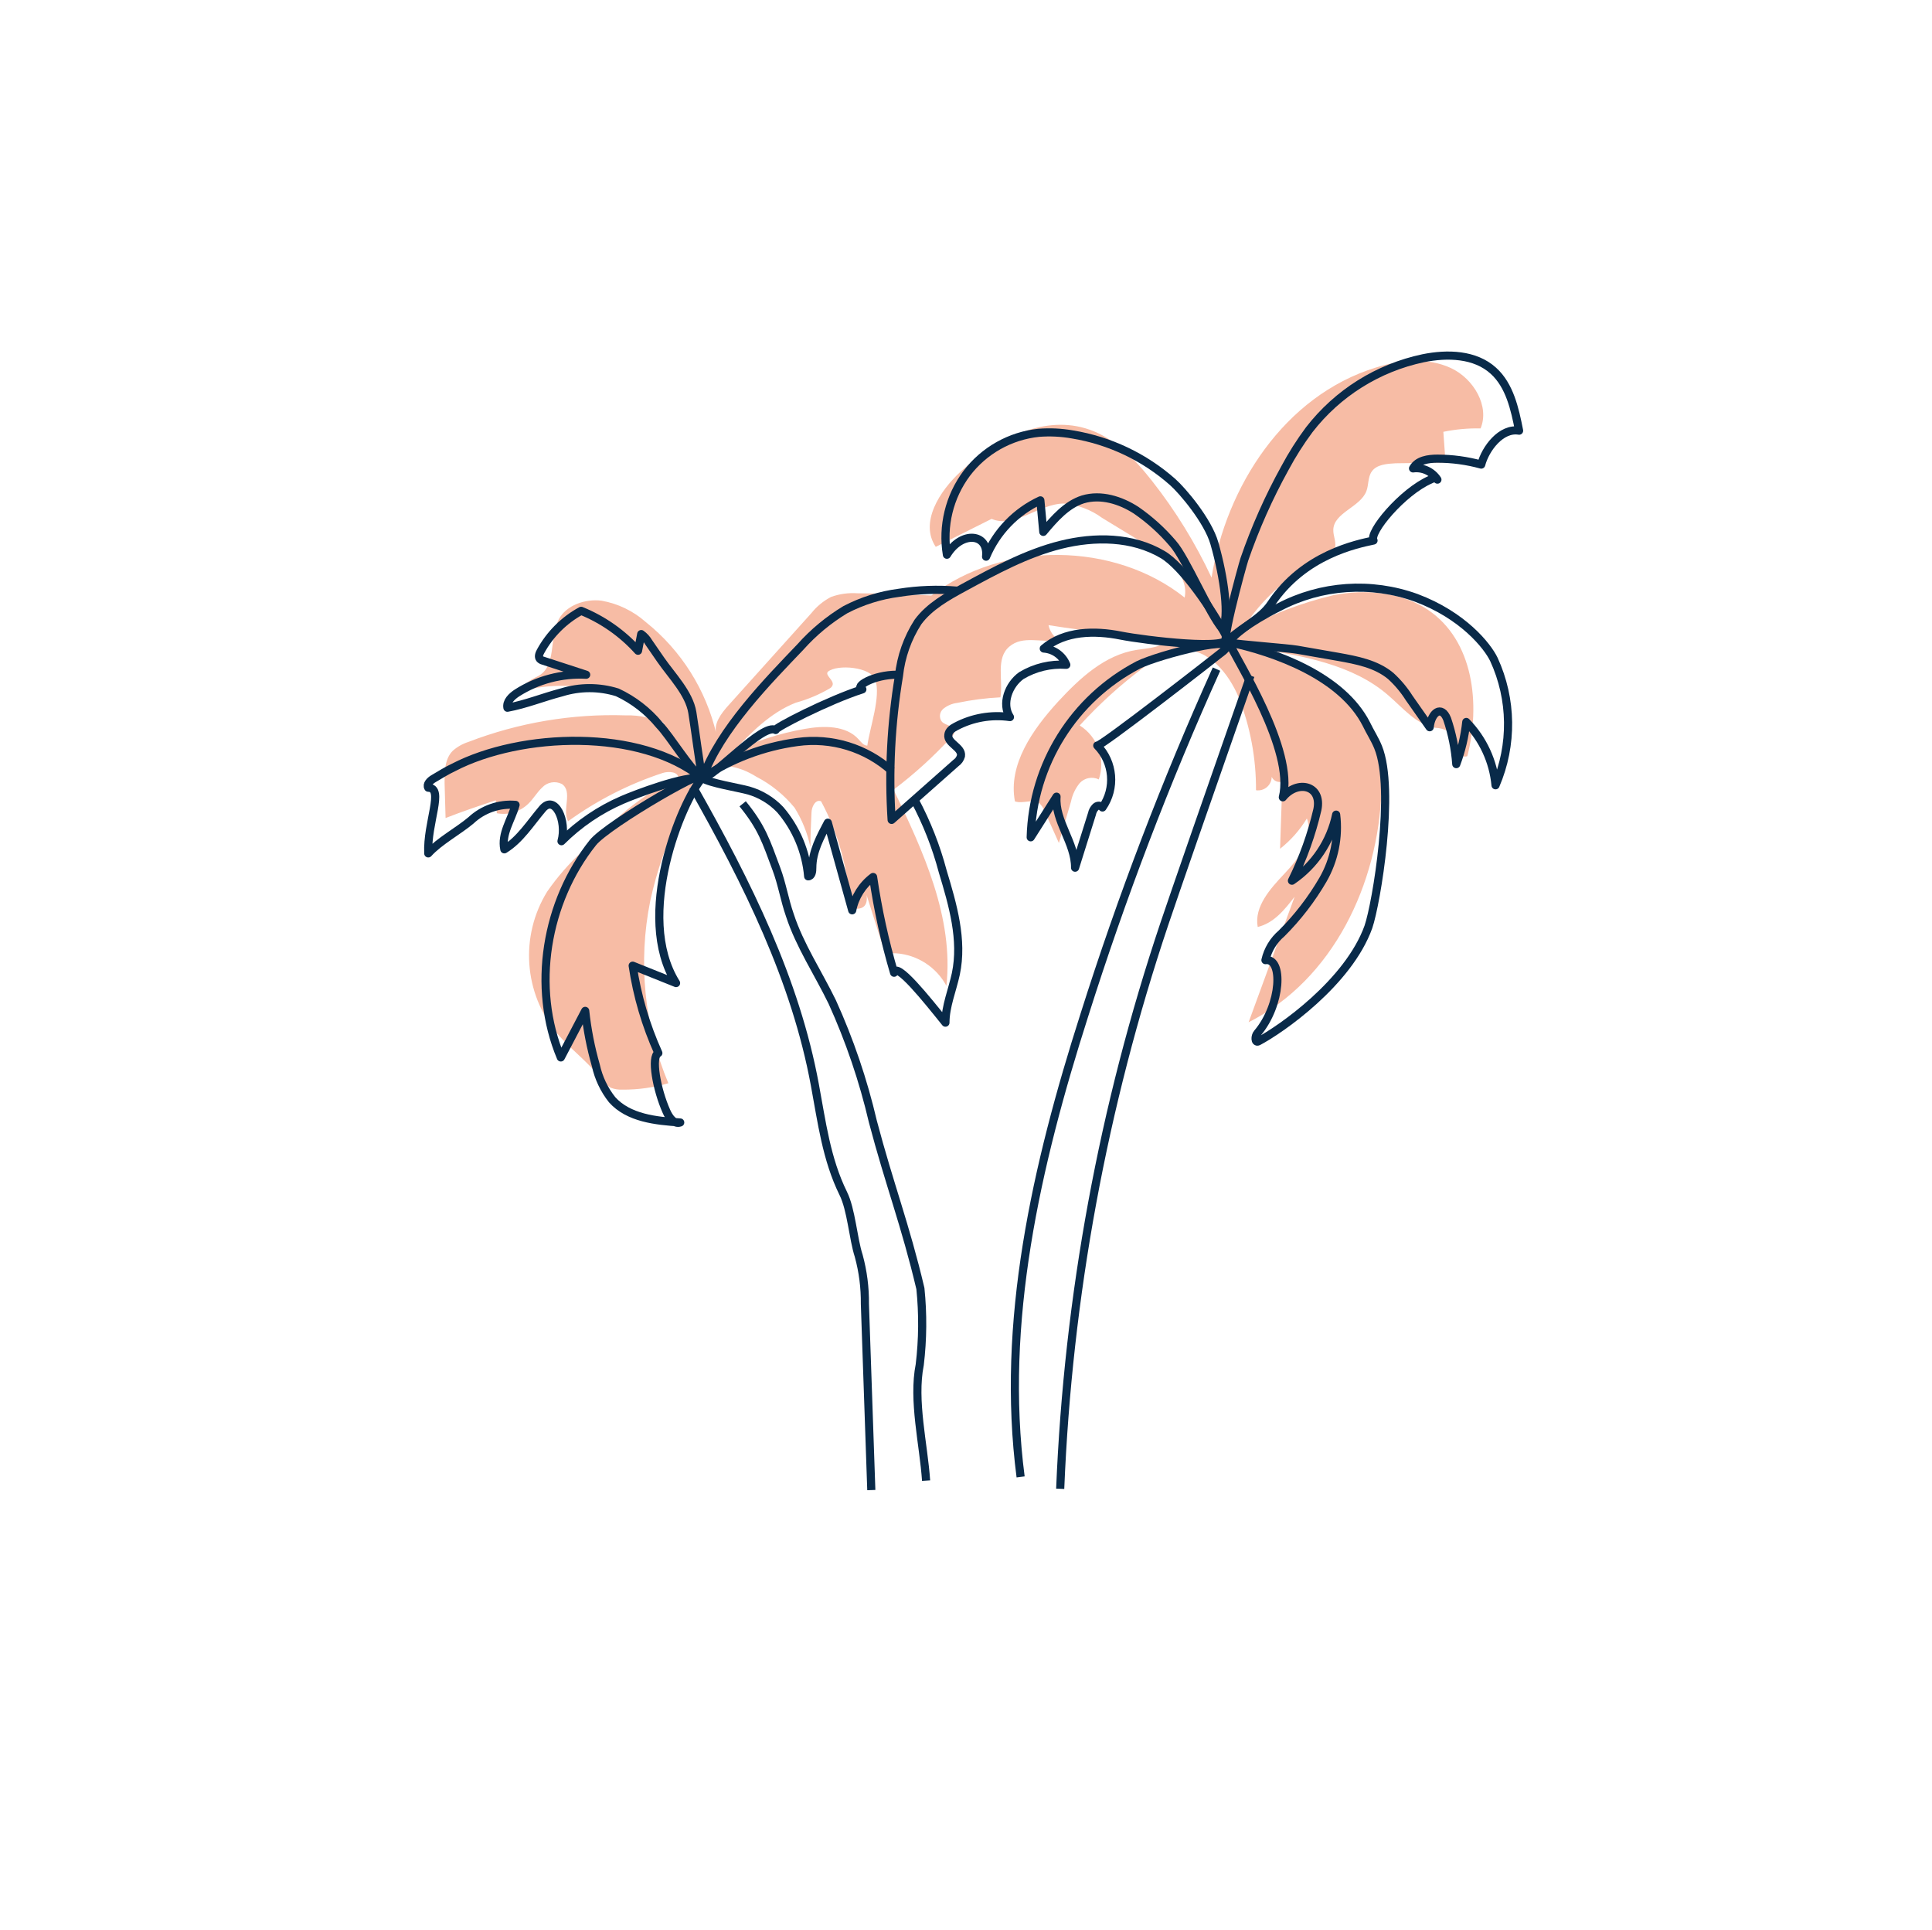
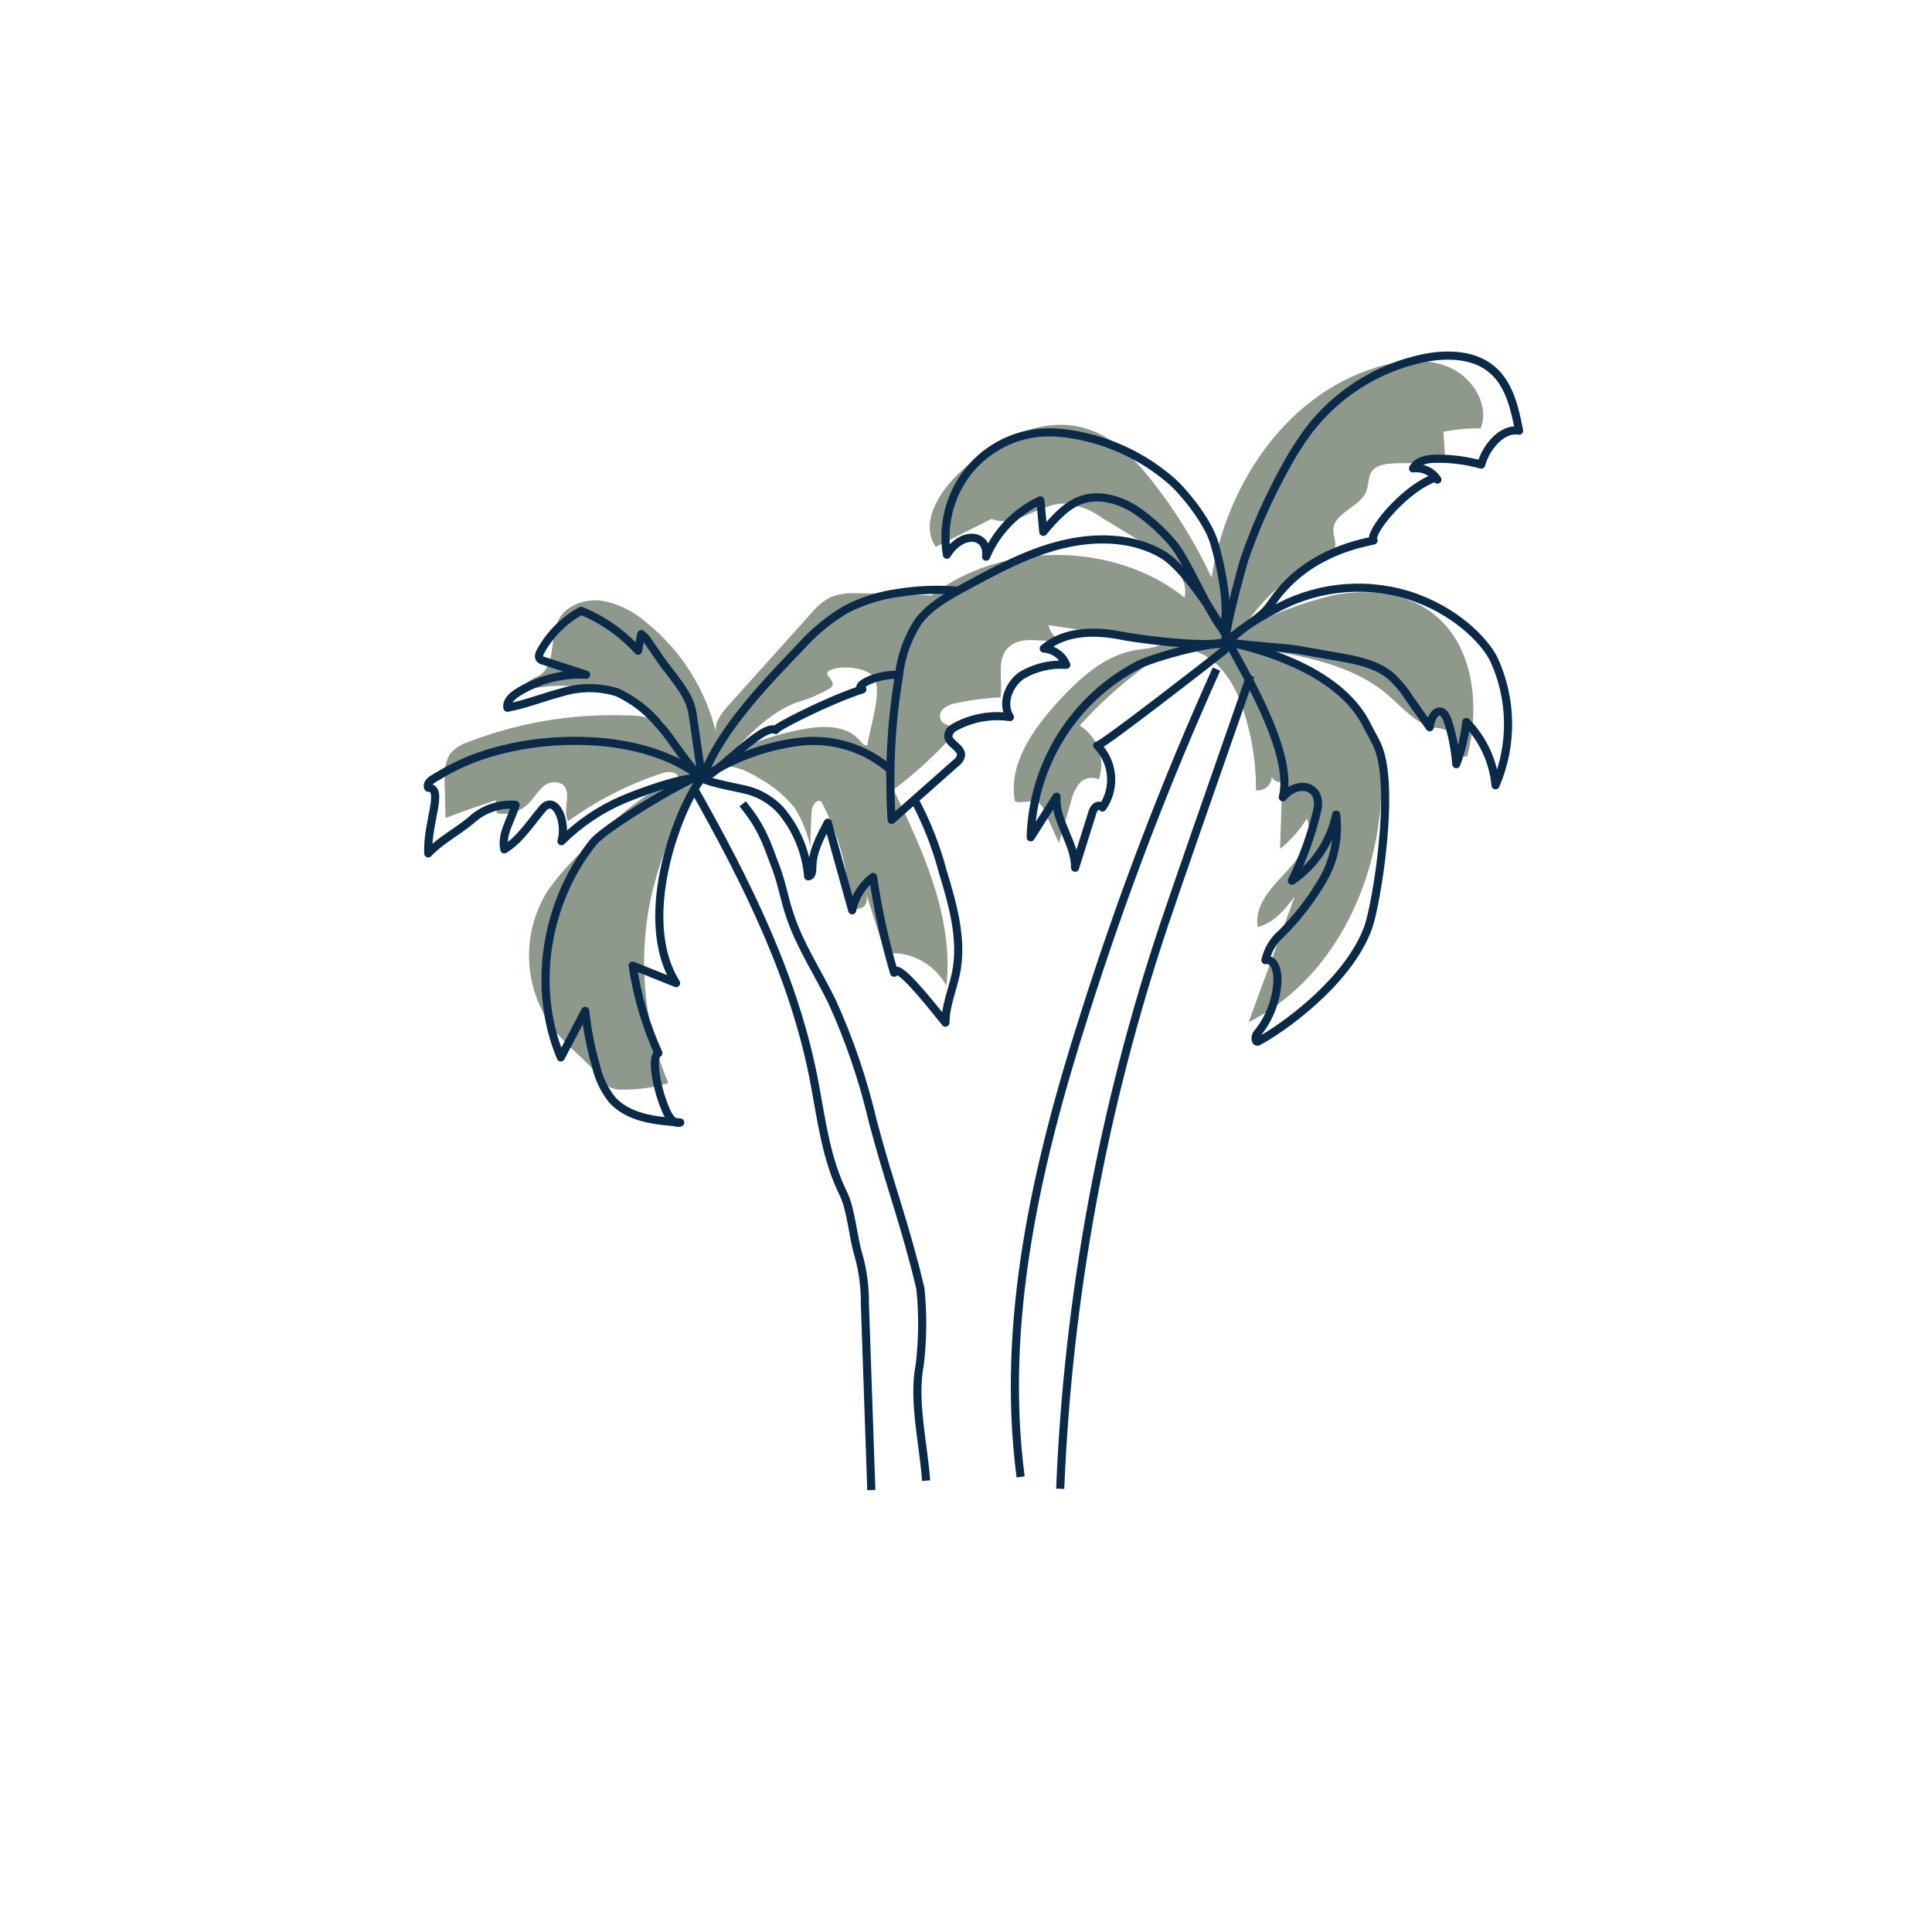
<svg xmlns="http://www.w3.org/2000/svg" viewBox="0 0 237.7 237.32">
  <defs>
-     <style>.cls-1{isolation:isolate;}.cls-2{opacity:0.73;}.cls-3{opacity:0.75;}.cls-4{opacity:0.04;mix-blend-mode:multiply;}.cls-5{opacity:0.8;}.cls-6{opacity:0.1;mix-blend-mode:hue;}.cls-7{opacity:0.85;}.cls-8{opacity:0.88;}.cls-9{opacity:0.95;}.cls-10{opacity:0.83;}.cls-11{opacity:0.93;}.cls-12{opacity:0.46;}.cls-13{fill:#f7bca5;}.cls-14{fill:none;stroke:#092a49;stroke-linejoin:round;}</style>
+     <style>.cls-1{isolation:isolate;}.cls-2{opacity:0.73;}.cls-3{opacity:0.75;}.cls-4{opacity:0.04;mix-blend-mode:multiply;}.cls-5{opacity:0.8;}.cls-6{opacity:0.1;mix-blend-mode:hue;}.cls-7{opacity:0.85;}.cls-8{opacity:0.88;}.cls-9{opacity:0.95;}.cls-10{opacity:0.83;}.cls-11{opacity:0.93;}.cls-12{opacity:0.46;}.cls-13{fill:#8e998b;}.cls-14{fill:none;stroke:#092a49;stroke-linejoin:round;}</style>
  </defs>
  <g class="cls-1">
    <g id="ICONS">
      <g id="PINK_BKGD" data-name="PINK BKGD">
        <path class="cls-13" d="M178.5,45.27c-2.85-1.32-6.24-1-9.25-.05C158,48.71,150.86,59.84,149.06,71.05a60.77,60.77,0,0,0-7.33-11.9c-2.17-2.76-4.77-5.47-8.22-6.47-5.43-1.59-11.16,1.52-15.27,5.29-2.67,2.44-5.12,6.33-3.11,9.3L122,63.83c2.84,1.21,5.78-1.86,8.89-1.89a9.3,9.3,0,0,1,4.71,1.77Q138.31,65.35,141,67c2.48,1.51,5.32,3.74,4.75,6.51-8.65-6.9-22.39-7-31.16-.25-3-.16-6.07-.26-9.11-.28a7.94,7.94,0,0,0-3.23.45,7.56,7.56,0,0,0-2.43,2q-5.1,5.67-10.19,11.33c-.9,1-1.87,2.26-1.49,3.54a24.88,24.88,0,0,0-8.7-13.79A11.13,11.13,0,0,0,74,73.89c-2-.25-4.33.55-5.26,2.31-1.2,2.28-.22,5.81-2.59,7-.81.39-2.11,1.06-1.47,1.68A19.43,19.43,0,0,1,81.8,89.07,9.94,9.94,0,0,0,77,88a49.41,49.41,0,0,0-19.38,3.27,5.36,5.36,0,0,0-1.92,1.09c-1,1-1,2.58-1,4l.12,4.27c2-.78,4.1-1.5,6.18-2.18,0,.53.09,1.06.13,1.59A4.39,4.39,0,0,0,65,98.87c.63-.6,1.05-1.39,1.71-2a2.05,2.05,0,0,1,2.42-.43c1.37.93,0,3.16.76,4.59a42.19,42.19,0,0,1,11.63-5.94c.78-.26,2-.13,1.93.65-4.66,1.92-8.31,5.5-11.83,9a30,30,0,0,0-4.3,4.94,15,15,0,0,0,1.21,17.43c1.59,1.88,3.65,3.37,5.17,5.3a4.31,4.31,0,0,0,1.45,1.4,3.56,3.56,0,0,0,1.45.23,19.49,19.49,0,0,0,5.63-.79A38.38,38.38,0,0,1,80,110.83,47.44,47.44,0,0,1,83.78,100c1.71-3.58,2.8-7.11,7.68-5.27a10.07,10.07,0,0,1,1.6.82,15,15,0,0,1,4.7,3.81,15.12,15.12,0,0,1,1.95,4.86c0-1.4.06-2.82.13-4.23,0-.72.49-1.71,1.18-1.42a29.69,29.69,0,0,1,3.54,13.13c1.25.25,2.27.06,2.06-1.6.63,2,1.25,3.94,1.88,5.91a1.81,1.81,0,0,0,.6,1,2.33,2.33,0,0,0,1.18.26,7.63,7.63,0,0,1,6.16,4c.91-8.37-2.82-16.5-6.5-24.13a52.15,52.15,0,0,0,7.16-6.52,1,1,0,0,0,.35-.68c0-.66-1.07-.67-1.55-1.14a1.15,1.15,0,0,1,.16-1.61,3.35,3.35,0,0,1,1.69-.72,34.22,34.22,0,0,1,5.34-.69c.34-2.14-.61-4.78,1.08-6.23s4-.43,6.06-.82A3,3,0,0,1,129,76.9q7.35,1.17,14.8,1.65c-.81,1.14-2.51,1.17-3.94,1.39-3.94.62-7,3.48-9.67,6.36-3.15,3.45-6.18,7.76-5.32,12.28,1,.34,2.18-.36,3,.23a2.2,2.2,0,0,1,.6.89c.61,1.32,1.21,2.65,1.81,4,.5-1.7,1-3.41,1.49-5.11a5.25,5.25,0,0,1,1.07-2.26,2,2,0,0,1,2.35-.45,5.68,5.68,0,0,0-2.35-6.64,56.19,56.19,0,0,1,7.87-7.14,8.94,8.94,0,0,1,4.7-2.15c3.3-.17,5.76,2.9,7,5.85a30.86,30.86,0,0,1,2.12,11.41,1.68,1.68,0,0,0,1.93-1.65,1.07,1.07,0,0,0,1.31.58l-.28,8.27a14,14,0,0,0,3.3-3.73c.88,2.4-.94,4.87-2.72,6.75s-3.79,4.1-3.33,6.6c2-.48,3.33-2.15,4.54-3.72l-5.66,15.44c10.44-5.27,15.94-17.06,16.34-28.39a16.21,16.21,0,0,0-.68-6,14.8,14.8,0,0,0-4.61-6.16,27.74,27.74,0,0,0-10.2-5.49c5.8,1,11.94,2,16.33,5.82,1.81,1.55,3.43,3.6,5.81,4a3.53,3.53,0,0,1,1.57.43c1.15.86,1,3.5,2.35,3.06,1.64-6.4.78-14.21-4.84-18-3.32-2.22-7.69-2.57-11.66-1.8a46.19,46.19,0,0,0-11.24,4.3,24,24,0,0,1,10.06-8.93,2.59,2.59,0,0,0,1.31-1c.37-.74-.15-1.61-.12-2.43.07-2.11,3.31-2.76,4.07-4.74.3-.79.17-1.74.67-2.43.6-.85,1.84-.94,2.91-1l6.16-.08-.27-3.79a20.67,20.67,0,0,1,4.58-.42C183.29,50,181.34,46.59,178.5,45.27ZM106.71,91.72c-.46,0-.77-.44-1.07-.77-1.55-1.74-4.33-1.7-6.67-1.28a33.81,33.81,0,0,0-8.85,2.86c2.28-2.4,4.67-4.87,7.79-6.09a17.21,17.21,0,0,0,4.2-1.77.75.75,0,0,0,.34-.43c.13-.61-1-1.19-.58-1.62,1.17-.94,5.28-.58,5.82,1C108.41,85.66,107,89.56,106.71,91.72Z" />
      </g>
      <g id="LINES">
        <path class="cls-14" d="M83.18,120.93l-5.34-2.14A40.61,40.61,0,0,0,81,129.54c-.94.42-.22,4.47,1,7.19.32.73.94,1.61,1.69,1.35-3-.2-6.35-.54-8.38-2.8a10.37,10.37,0,0,1-2-4.21A39.38,39.38,0,0,1,72,124.35l-3,5.73c-3.63-8.64-1.84-19.16,3.94-26.42,1.8-2.27,15.36-10.1,13.43-7.94C83.9,98.53,78,112.65,83.18,120.93Z" />
        <path class="cls-14" d="M109.72,94.84a14.42,14.42,0,0,0-11.63-3.56,27.45,27.45,0,0,0-11.68,4.44c.86.61,4.52,1.19,5.69,1.52A8.62,8.62,0,0,1,96,99.61a14.53,14.53,0,0,1,3.43,8.19c.44,0,.52-.62.51-1.06,0-2,1-3.81,1.91-5.54l3,10.78a6.71,6.71,0,0,1,2.57-4.1A84.87,84.87,0,0,0,110,119.66c.27-1.42,4,3.25,6.32,6.14,0-2,.85-4,1.28-6,.88-4.18-.37-8.49-1.61-12.59a40.7,40.7,0,0,0-3.45-8.78" />
        <path class="cls-14" d="M117.77,72.66a29.51,29.51,0,0,0-7.15.26A19.77,19.77,0,0,0,104,75a24.08,24.08,0,0,0-5.51,4.57c-3.94,4.13-9.94,10.2-12.06,16.16,1.39-.09,7.43-6.85,9-5.93-.29-.18,6.49-3.67,10.67-5C105,84.47,107.5,83,110.33,83" />
        <path class="cls-14" d="M81.11,89.17a14.79,14.79,0,0,0-5.16-4,11.48,11.48,0,0,0-6.84,0c-2.24.58-4.4,1.47-6.68,1.89-.15-.76.54-1.4,1.18-1.82A14.41,14.41,0,0,1,72.12,83l-5.31-1.73a.84.84,0,0,1-.39-.22c-.21-.24-.08-.62.08-.91a12.52,12.52,0,0,1,5-5,19.08,19.08,0,0,1,7,4.91L78.89,78a3.21,3.21,0,0,1,.91,1l1.47,2.13c1.38,2,3.52,4.14,3.91,6.52s.81,5.86,1.23,8.11C84.86,94.6,82.51,90.63,81.11,89.17Z" />
        <path class="cls-14" d="M69.08,103.48c.71-2.5-.81-5.79-2.33-4s-2.76,3.81-4.7,5c-.4-1.92.85-3.58,1.38-5.47a7.15,7.15,0,0,0-5.49,1.91c-1.53,1.29-3.91,2.57-5.25,4.06-.17-3.78,2-8.06,0-8.08-.24-.41.23-.87.64-1.11.82-.48,1.64-1,2.48-1.39,8.24-4.28,23-4.87,30.58,1.33-2.14-.37-8.27,2-9.8,2.66A24.28,24.28,0,0,0,69.08,103.48Z" />
        <path class="cls-14" d="M85.26,96.8c6.69,11.81,12.63,23.78,15,36.68.84,4.5,1.41,9.1,3.48,13.31,1,2,1.22,5.57,1.91,7.69a21.52,21.52,0,0,1,.76,5.92q.4,11.46.79,22.9" />
        <path class="cls-14" d="M91.37,98.88c2.38,2.92,2.88,4.59,4.15,8,.7,1.86,1,3.81,1.66,5.7,1.21,3.71,3.48,7.11,5.21,10.67a79.1,79.1,0,0,1,5,14.71c2.06,7.8,4,12.71,5.85,20.55a42.38,42.38,0,0,1-.08,9.36c-.88,4.43.48,9.81.78,14.27" />
        <path class="cls-14" d="M137.92,78.19c-3.24-.65-6.94-.6-9.5,1.59a3.22,3.22,0,0,1,2.77,2,9.5,9.5,0,0,0-5.52,1.32c-1.59,1.13-2.47,3.5-1.41,5.11a10.87,10.87,0,0,0-6.68,1.17c-.4.21-.84.51-.9,1-.17,1.07,1.72,1.54,1.55,2.61a1.53,1.53,0,0,1-.62.87l-7.91,7a77.28,77.28,0,0,1,.9-17.71,15.2,15.2,0,0,1,2.34-6.64c1.42-1.92,3.58-3.12,5.66-4.25,3.83-2.08,7.7-4.19,11.9-5.24s8.82-1,12.53,1.19c2.52,1.46,6.26,7,7.9,10.17C151.86,80.11,140.74,78.75,137.92,78.19Z" />
        <path class="cls-14" d="M140.06,81.79A24.63,24.63,0,0,0,126.81,103l3.18-5c-.24,3,2.31,5.68,2.28,8.74l2.08-6.63a1.6,1.6,0,0,1,.45-.84.57.57,0,0,1,.84.06,6,6,0,0,0-.64-7.62c.29.27,14.74-11,15.52-11.63C153.09,77.82,142.52,80.56,140.06,81.79Z" />
        <path class="cls-14" d="M151.18,79c1,2.26,8.12,13.3,6.65,19.08,1.78-2.19,4.87-1.51,4.25,1.52a40.35,40.35,0,0,1-3.13,8.74,13,13,0,0,0,5.44-8.13,12.89,12.89,0,0,1-1.62,8,32.17,32.17,0,0,1-5.08,6.6,6.12,6.12,0,0,0-2,3.3c2.2-.32,2,5.46-1,9-.31.35-.3,1.19.11,1,2.76-1.45,11.1-7.24,13.56-14.09,1-2.92,3.31-16.88,1.2-22.09-.4-1-1-1.9-1.45-2.85C165.12,83.19,156.94,80.23,151.18,79Z" />
        <path class="cls-14" d="M164.63,80.8c2.29.41,4.68.86,6.47,2.35a13.28,13.28,0,0,1,2.28,2.72l2.52,3.59c.19-1.83,1.46-2.76,2.15-1A22.38,22.38,0,0,1,179.17,94a21.1,21.1,0,0,0,1.23-5.19A12.85,12.85,0,0,1,184,96.6a19.06,19.06,0,0,0-.2-15.48c-.8-1.68-3.83-5.44-9.56-7.58a21,21,0,0,0-16.9,1.16c-3.44,1.7-6.85,4.22-6.2,4.34,1.57.27,7.2.67,8.44.88Z" />
        <path class="cls-14" d="M158.09,57.58a37.55,37.55,0,0,1,3-4.73,24,24,0,0,1,14-8.78c3-.61,6.4-.51,8.65,1.54,2,1.81,2.63,4.68,3.16,7.37-2.2-.38-4.15,2.21-4.66,4.17a20.37,20.37,0,0,0-5.39-.73c-1.12,0-2.44.19-3,1.2A3.09,3.09,0,0,1,176.85,59c-.17-.26-.57-.17-.86,0-3.45,1.5-7.62,6.52-7,7.49-2,.43-8.56,1.71-12.6,7.78-1.33,2-3.79,2.85-5.24,4.77s1.72-9.56,1.95-10.24A71,71,0,0,1,158.09,57.58Z" />
        <path class="cls-14" d="M144.3,66.85a23.27,23.27,0,0,0-4.51-4.08c-1.93-1.25-4.34-2-6.55-1.34-2,.63-3.51,2.36-4.88,4L128,61.55a13.33,13.33,0,0,0-6.68,6.93c.33-2.87-3-3.24-4.82-.24a13.14,13.14,0,0,1,2.43-10,12.79,12.79,0,0,1,8.87-5,16.42,16.42,0,0,1,4.14.2,24.62,24.62,0,0,1,12.33,5.85c1.21,1.07,4.33,4.73,5.14,7.54,1.25,4.36,1.84,9.13,1,10.54C148.81,75.58,145.9,68.63,144.3,66.85Z" />
        <path class="cls-14" d="M149.67,82.31a388.22,388.22,0,0,0-16.26,42.56c-5.93,18.55-10.32,37.82-7.84,56.81" />
        <path class="cls-14" d="M153.85,83.11c-3.12,9-6.07,17.36-9.19,26.42-.47,1.37-.94,2.73-1.4,4.1a250.3,250.3,0,0,0-12.82,69.51" />
      </g>
    </g>
  </g>
</svg>
